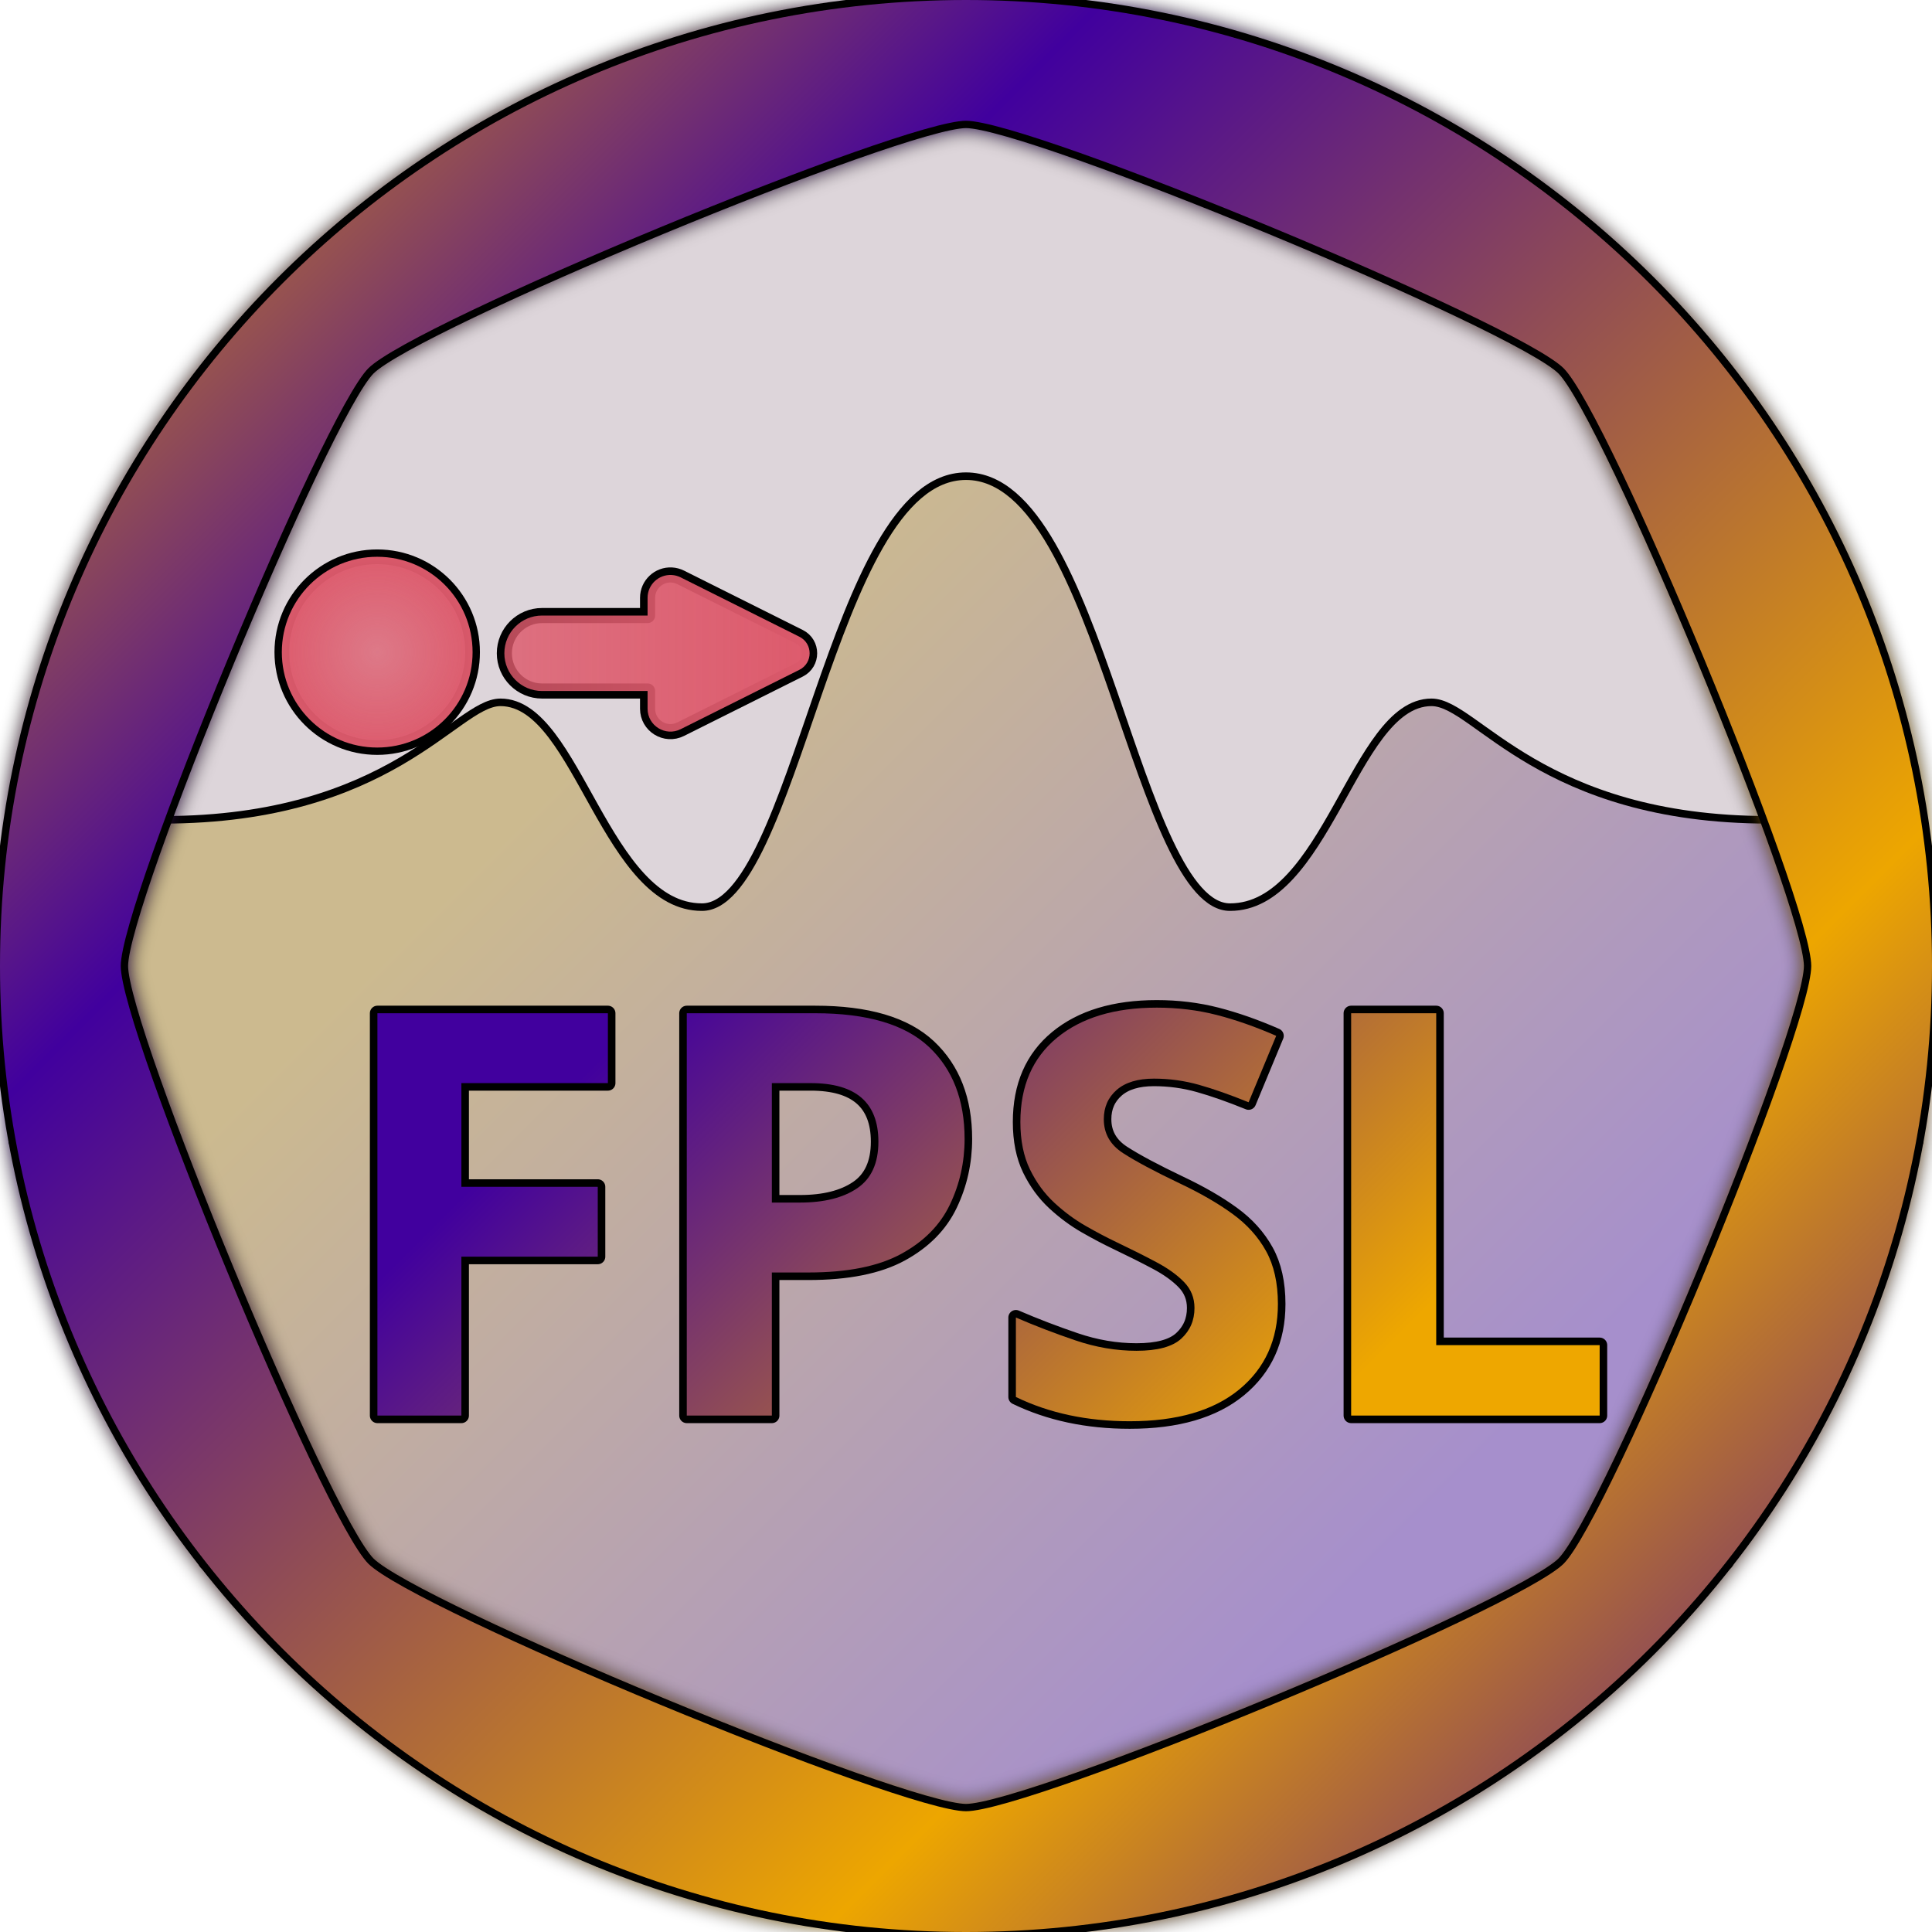
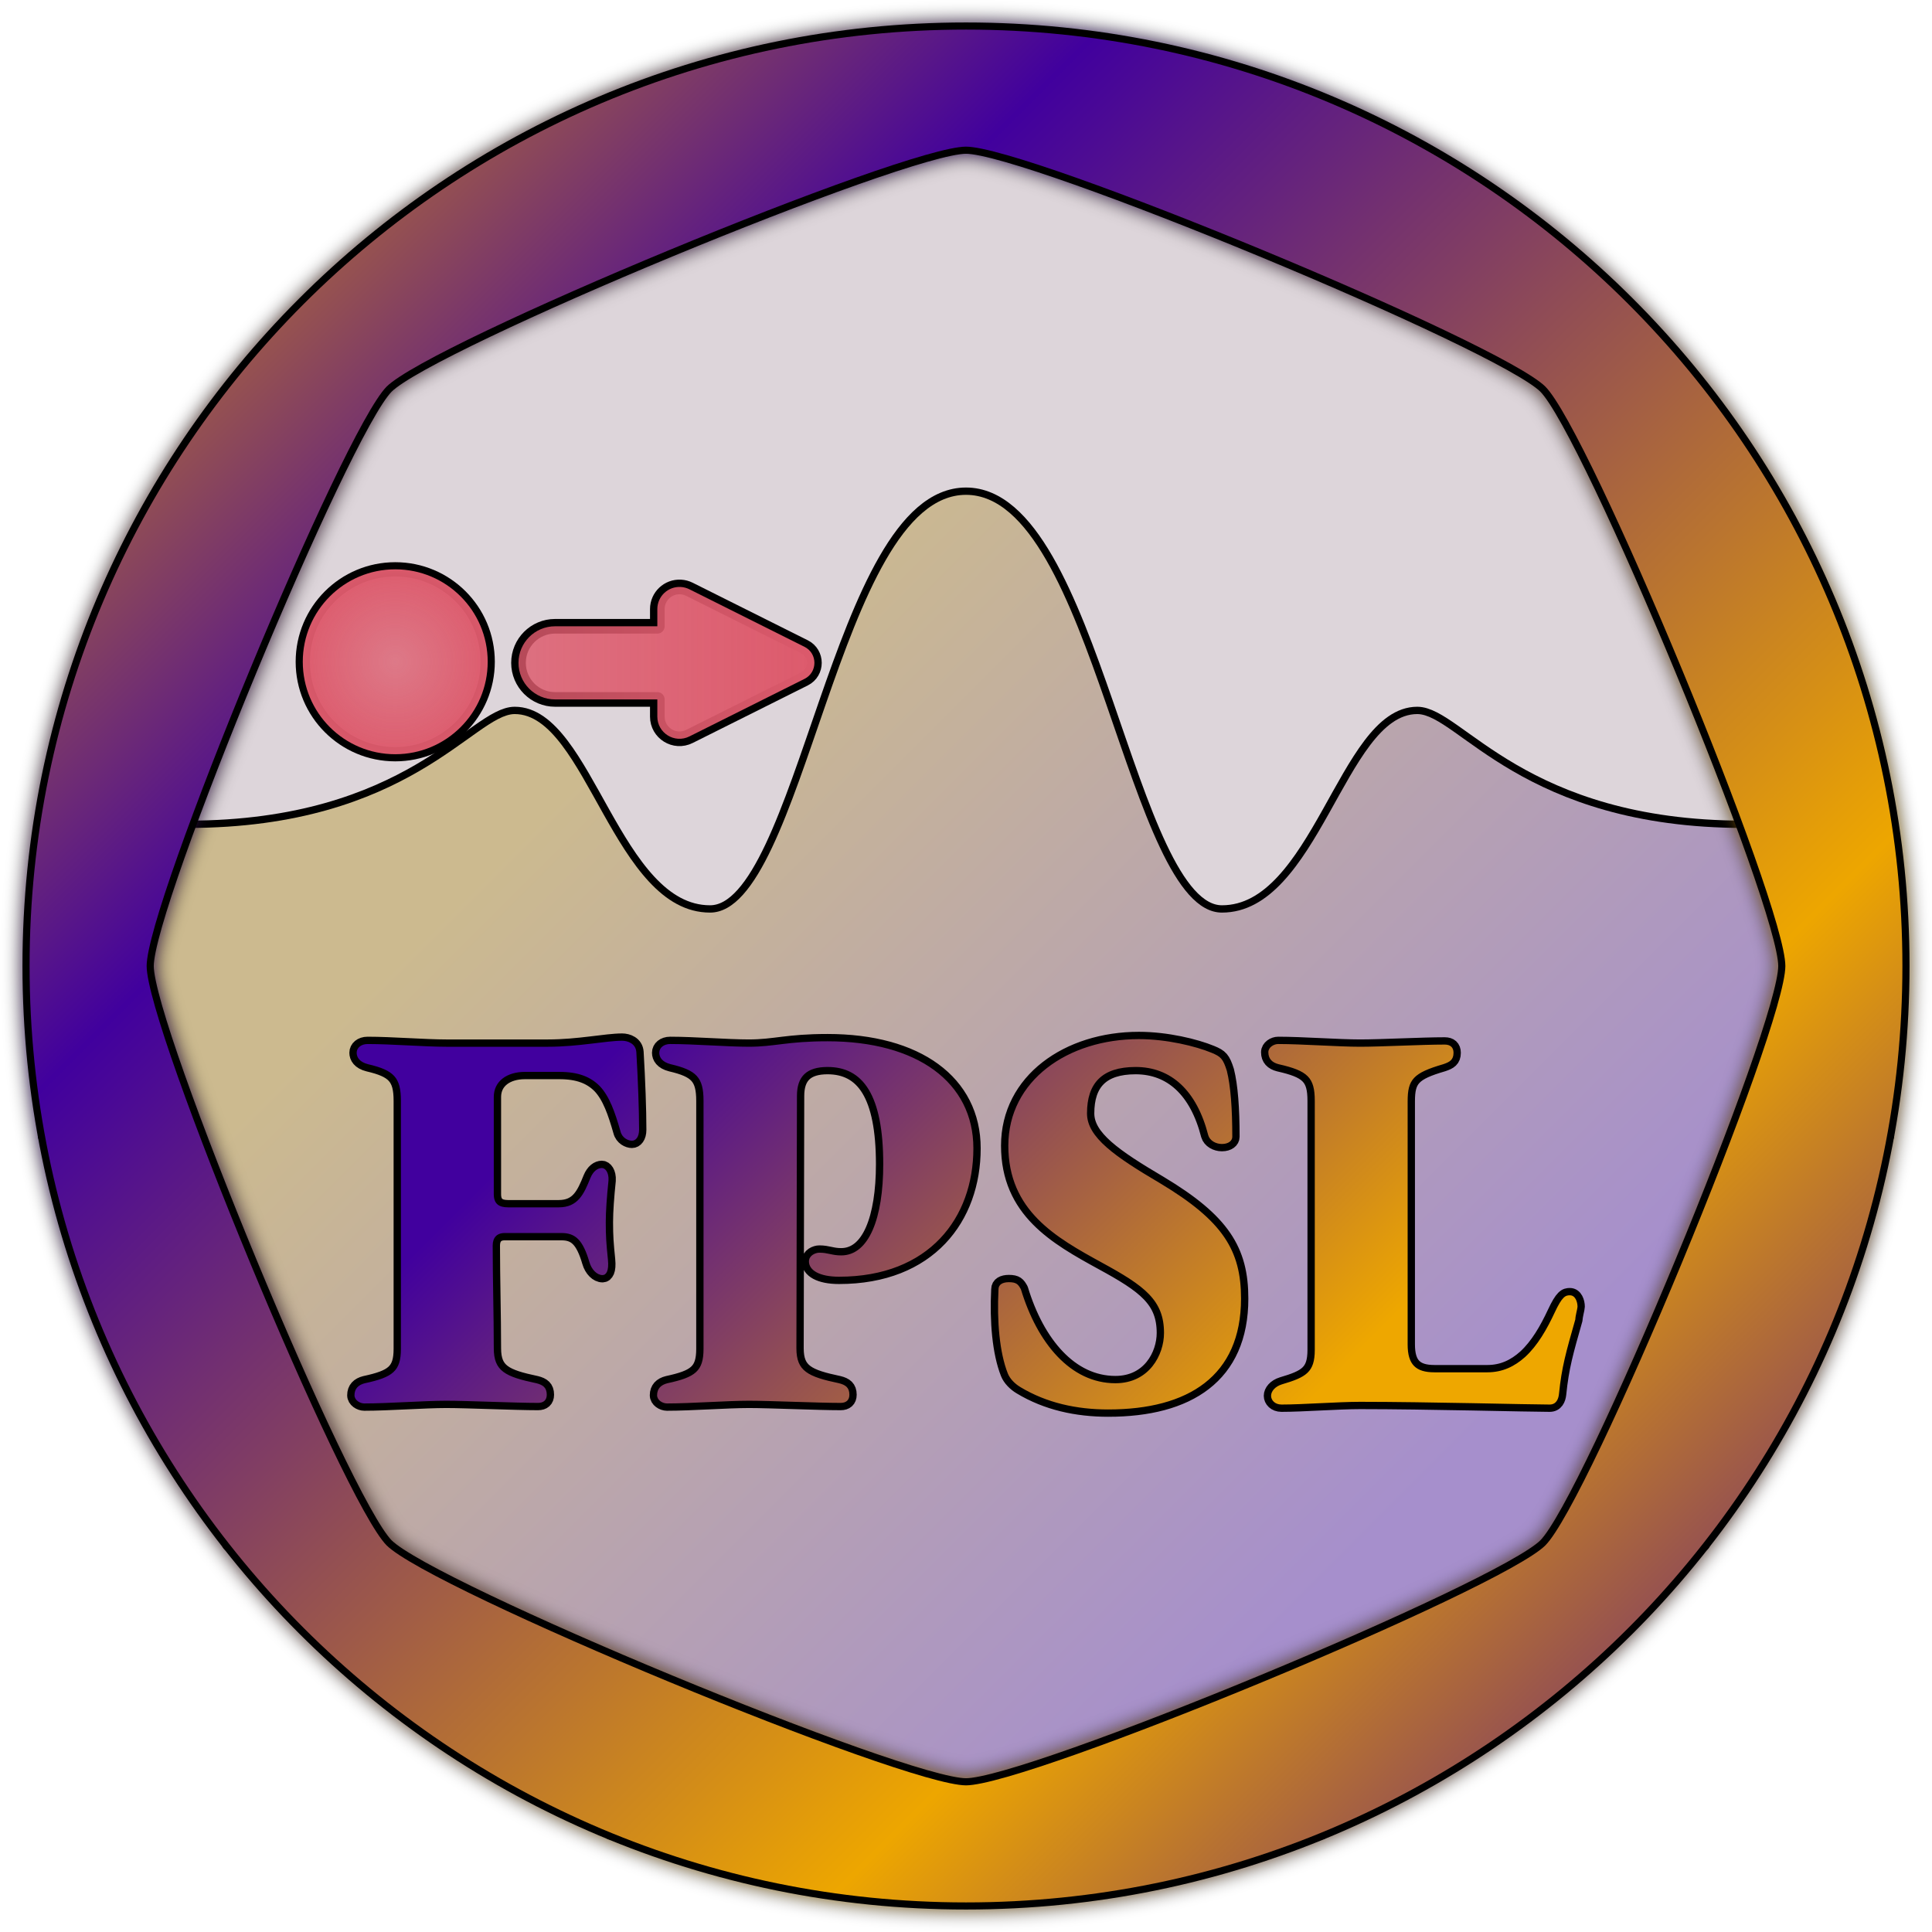
- <svg xmlns="http://www.w3.org/2000/svg" xmlns:xlink="http://www.w3.org/1999/xlink" width="512" height="512" viewBox="0 0 512 512" version="1.1" id="svg1">
+ <svg xmlns="http://www.w3.org/2000/svg" xmlns:xlink="http://www.w3.org/1999/xlink" width="528.18" height="528.18" viewBox="0 0 528.18 528.18" version="1.1" id="svg1">
  <defs id="defs1">
    <linearGradient id="linearGradient41">
      <stop style="stop-color:#dd5a6c;stop-opacity:0.746;" offset="0" id="stop42" />
      <stop style="stop-color:#dd5a6c;stop-opacity:1;" offset="1" id="stop41" />
    </linearGradient>
    <linearGradient id="linearGradient38">
      <stop style="stop-color:#41009e;stop-opacity:1;" offset="0.197" id="stop37" />
      <stop style="stop-color:#eda600;stop-opacity:1;" offset="0.801" id="stop38" />
    </linearGradient>
    <linearGradient id="linearGradient35">
      <stop style="stop-color:#ffffff;stop-opacity:1;" offset="0.474" id="stop35" />
      <stop style="stop-color:#000000;stop-opacity:1;" offset="0.512" id="stop36" />
    </linearGradient>
    <linearGradient id="linearGradient16">
      <stop style="stop-color:#370085;stop-opacity:1;" offset="0.197" id="stop15" />
      <stop style="stop-color:#eda600;stop-opacity:1;" offset="0.801" id="stop16" />
    </linearGradient>
    <linearGradient id="linearGradient12">
      <stop style="stop-color:#ccba8f;stop-opacity:1;" offset="0.202" id="stop12" />
      <stop style="stop-color:#a68fcc;stop-opacity:1;" offset="0.801" id="stop13" />
    </linearGradient>
    <linearGradient id="linearGradient3">
      <stop style="stop-color:#41009e;stop-opacity:1;" offset="0.197" id="stop3" />
      <stop style="stop-color:#eea700;stop-opacity:1;" offset="0.801" id="stop4" />
    </linearGradient>
    <linearGradient xlink:href="#linearGradient16" id="linearGradient4" x1="74.981" y1="74.981" x2="437.019" y2="437.019" gradientUnits="userSpaceOnUse" spreadMethod="repeat" />
    <linearGradient xlink:href="#linearGradient12" id="linearGradient13" x1="77.982" y1="131.997" x2="434.018" y2="488.034" gradientUnits="userSpaceOnUse" />
    <filter style="color-interpolation-filters:sRGB" id="filter15" x="-0.016" y="-0.016" width="1.032" height="1.032">
      <feGaussianBlur stdDeviation="2.56" id="feGaussianBlur15" />
    </filter>
    <linearGradient xlink:href="#linearGradient38" id="linearGradient17" gradientUnits="userSpaceOnUse" x1="74.981" y1="74.981" x2="437.019" y2="437.019" spreadMethod="repeat" />
    <linearGradient xlink:href="#linearGradient3" id="linearGradient18" gradientUnits="userSpaceOnUse" gradientTransform="translate(-13.30108,1.652508)" x1="151.088" y1="206.746" x2="387.514" y2="443.171" />
    <linearGradient xlink:href="#linearGradient35" id="linearGradient36" x1="136.373" y1="206.984" x2="375.627" y2="446.238" gradientUnits="userSpaceOnUse" />
    <radialGradient xlink:href="#linearGradient41" id="radialGradient42" cx="99.963" cy="172.829" fx="99.963" fy="172.829" r="27.223" gradientUnits="userSpaceOnUse" />
    <linearGradient xlink:href="#linearGradient41" id="linearGradient44" x1="96.848" y1="176.648" x2="215.663" y2="176.648" gradientUnits="userSpaceOnUse" />
+     <linearGradient xlink:href="#linearGradient41" id="linearGradient1" gradientUnits="userSpaceOnUse" x1="96.848" y1="176.648" x2="215.663" y2="176.648" />
+     <linearGradient xlink:href="#linearGradient41" id="linearGradient2" gradientUnits="userSpaceOnUse" x1="96.848" y1="176.648" x2="215.663" y2="176.648" />
+     <linearGradient xlink:href="#linearGradient41" id="linearGradient5" gradientUnits="userSpaceOnUse" x1="96.848" y1="176.648" x2="215.663" y2="176.648" />
  </defs>
-   <g id="layer1">
-     <circle style="fill:#ddd5da;fill-opacity:1;fill-rule:nonzero;stroke:none;stroke-width:10.251;stroke-linecap:round;stroke-linejoin:round;stroke-dasharray:none;stroke-opacity:1;paint-order:stroke markers fill" id="path35" cx="256" cy="256" r="250.874" />
-     <path id="path8" style="fill-opacity:1;fill-rule:nonzero;stroke-width:4;stroke-linecap:round;stroke-linejoin:round;paint-order:stroke markers fill;fill:url(#linearGradient13);stroke:#000000;stroke-opacity:1;stroke-dasharray:none" d="M 256 127.191 C 221.27 127.191 211.929 241.4 186.031 241.4 C 159.668 241.4 152.139 187.125 132.637 187.125 C 121.658 187.125 103.859 218.26 43.238 218.26 L 4.244 302.418 L 54.582 414.01 L 158.822 492.84 L 256 480 L 353.178 492.84 L 457.418 414.01 L 507.756 302.418 L 468.762 218.26 C 408.141 218.26 390.342 187.125 379.363 187.125 C 359.861 187.125 352.332 241.4 325.969 241.4 C 300.07 241.4 290.73 127.191 256 127.191 z " />
-     <path id="path1" style="stroke-width:3.892;stroke-linecap:round;stroke-linejoin:round;paint-order:stroke markers fill;fill:url(#linearGradient4);stroke:#000000;stroke-opacity:1;stroke-dasharray:none;filter:url(#filter15)" d="M 256 0 A 256 256 0 0 0 0 256 A 256 256 0 0 0 256 512 A 256 256 0 0 0 512 256 A 256 256 0 0 0 256 0 z M 256 32 C 273.144 32 402.27 85.485 414.393 97.607 C 426.515 109.73 480 238.856 480 256 C 480 273.144 426.515 402.27 414.393 414.393 C 402.27 426.515 273.144 480 256 480 C 238.856 480 109.73 426.515 97.607 414.393 C 85.485 402.27 32 273.144 32 256 C 32 238.856 85.485 109.73 97.607 97.607 C 109.73 85.485 238.856 32 256 32 z " />
-     <path id="path16" style="fill:url(#linearGradient17);stroke:#000000;stroke-width:3.892;stroke-linecap:round;stroke-linejoin:round;stroke-dasharray:none;stroke-opacity:1;paint-order:stroke markers fill" d="M 256,0 A 256,256 0 0 0 0,256 256,256 0 0 0 256,512 256,256 0 0 0 512,256 256,256 0 0 0 256,0 Z m 0,32 C 273.144,32 402.27,85.485 414.393,97.607 426.515,109.73 480,238.856 480,256 480,273.144 426.515,402.27 414.393,414.393 402.27,426.515 273.144,480 256,480 238.856,480 109.73,426.515 97.607,414.393 85.485,402.27 32,273.144 32,256 32,238.856 85.485,109.73 97.607,97.607 109.73,85.485 238.856,32 256,32 Z" />
+   <g id="layer1" transform="translate(8.09,8.09)">
    <path style="fill:#000000;stroke-width:1.946;stroke-linecap:round;stroke-linejoin:round;paint-order:stroke markers fill" id="path2" d="m -360.792,-121.372 c 0,0 0,0 0,0 0,0 0,0 0,0 0,0 0,0 0,0 0,0 0,0 0,0 0,0 0,0 0,0 0,0 0,0 0,0 0,0 0,0 0,0 z" />
-     <path style="fill-opacity:1;fill-rule:nonzero;stroke-width:1.946;stroke-linecap:round;stroke-linejoin:round;paint-order:stroke markers fill" d="M -369.151,480 V 127.192 c -34.73,0 -44.071,114.209 -69.969,114.209 -26.363,0 -33.891,-54.275 -53.393,-54.275 -10.978,0 -28.779,31.133 -89.399,31.133 l -38.995,84.159 50.339,111.59 104.241,78.83 z" id="path10" />
-     <path style="fill-opacity:1;fill-rule:nonzero;stroke-width:1.946;stroke-linecap:round;stroke-linejoin:round;paint-order:stroke markers fill" d="M -369.151,480 V 127.192 c 34.73,0 44.071,114.209 69.969,114.209 26.363,0 33.891,-54.275 53.393,-54.275 10.978,0 28.779,31.133 89.399,31.133 l 38.995,84.159 -50.339,111.59 -104.241,78.83 z" id="path11" />
-     <text xml:space="preserve" style="font-size:149.333px;line-height:0.8;font-family:'Latin Modern Roman';-inkscape-font-specification:'Latin Modern Roman, ';text-align:start;writing-mode:lr-tb;direction:ltr;text-anchor:start;mix-blend-mode:normal;fill:url(#linearGradient18);fill-rule:nonzero;stroke:#000000;stroke-width:4;stroke-linecap:round;stroke-linejoin:round;stroke-dasharray:none;stroke-opacity:1;paint-order:stroke markers fill" x="86.582" y="375.144" id="text16">
-       <tspan id="tspan16" x="86.582" y="375.144" style="font-style:normal;font-variant:normal;font-weight:800;font-stretch:normal;font-size:149.333px;font-family:'EB Garamond';-inkscape-font-specification:'EB Garamond Ultra-Bold';fill:url(#linearGradient18);fill-rule:nonzero;stroke:#000000;stroke-width:4;stroke-dasharray:none;stroke-opacity:1">FPSL</tspan>
-     </text>
-     <g id="path30" style="opacity:1;fill:url(#linearGradient44)" transform="translate(0.811527,-3.5293)">
-       <path id="path33" style="baseline-shift:baseline;display:inline;overflow:visible;fill:url(#linearGradient44);fill-opacity:1;stroke:#000000;stroke-width:4;stroke-linecap:round;stroke-linejoin:round;stroke-dasharray:none;stroke-opacity:1;paint-order:stroke markers fill;enable-background:accumulate;stop-color:#000000;stop-opacity:1" d="m 177.203,155.908 c -3.474,-0.197 -6.4,2.567 -6.4,6.047 v 4.699 h -27.955 c -5.523,0 -10,4.477 -10,10 0,5.523 4.477,10 10,10 h 27.955 v 4.701 c 8.7e-4,4.502 4.739,7.43 8.766,5.416 l 31.471,-15.734 c 3.612,-1.806 3.612,-6.96 0,-8.766 l -31.471,-15.734 c -0.737,-0.368 -1.542,-0.582 -2.365,-0.629 z" />
-       <g id="g32" style="fill:url(#linearGradient44)" />
-       <path style="baseline-shift:baseline;display:inline;overflow:visible;vector-effect:none;fill:url(#linearGradient44);stroke-linecap:round;stroke-linejoin:round;paint-order:stroke markers fill;enable-background:accumulate;stop-color:#000000;stop-opacity:1" d="M 96.848,176.655 H 180.604" id="path34" />
+     <g id="g1">
+       <circle style="fill:#ddd5da;fill-opacity:1;fill-rule:nonzero;stroke:none;stroke-width:10.251;stroke-linecap:round;stroke-linejoin:round;stroke-dasharray:none;stroke-opacity:1;paint-order:stroke markers fill" id="path35" cx="256" cy="256" r="250.874" />
+       <path id="path8" style="fill:url(#linearGradient13);fill-opacity:1;fill-rule:nonzero;stroke:#000000;stroke-width:4;stroke-linecap:round;stroke-linejoin:round;stroke-dasharray:none;stroke-opacity:1;paint-order:stroke markers fill" d="m 256,127.191 c -34.73,0 -44.071,114.209 -69.969,114.209 -26.363,0 -33.893,-54.275 -53.395,-54.275 -10.978,0 -28.778,31.135 -89.398,31.135 L 4.244,302.418 54.582,414.01 158.822,492.84 256,480 l 97.178,12.84 104.24,-78.83 50.338,-111.592 -38.994,-84.158 c -60.62,0 -78.42,-31.135 -89.398,-31.135 -19.502,0 -27.032,54.275 -53.395,54.275 -25.898,0 -35.239,-114.209 -69.969,-114.209 z" />
+       <path id="path1" style="fill:url(#linearGradient4);stroke:#000000;stroke-width:3.892;stroke-linecap:round;stroke-linejoin:round;stroke-dasharray:none;stroke-opacity:1;paint-order:stroke markers fill;filter:url(#filter15)" d="M 256,0 A 256,256 0 0 0 0,256 256,256 0 0 0 256,512 256,256 0 0 0 512,256 256,256 0 0 0 256,0 Z m 0,32 C 273.144,32 402.27,85.485 414.393,97.607 426.515,109.73 480,238.856 480,256 480,273.144 426.515,402.27 414.393,414.393 402.27,426.515 273.144,480 256,480 238.856,480 109.73,426.515 97.607,414.393 85.485,402.27 32,273.144 32,256 32,238.856 85.485,109.73 97.607,97.607 109.73,85.485 238.856,32 256,32 Z" />
+       <path id="path16" style="fill:url(#linearGradient17);stroke:#000000;stroke-width:3.892;stroke-linecap:round;stroke-linejoin:round;stroke-dasharray:none;stroke-opacity:1;paint-order:stroke markers fill" d="M 256,0 A 256,256 0 0 0 0,256 256,256 0 0 0 256,512 256,256 0 0 0 512,256 256,256 0 0 0 256,0 Z m 0,32 C 273.144,32 402.27,85.485 414.393,97.607 426.515,109.73 480,238.856 480,256 480,273.144 426.515,402.27 414.393,414.393 402.27,426.515 273.144,480 256,480 238.856,480 109.73,426.515 97.607,414.393 85.485,402.27 32,273.144 32,256 32,238.856 85.485,109.73 97.607,97.607 109.73,85.485 238.856,32 256,32 Z" />
+       <path style="font-weight:800;font-size:149.333px;line-height:0.8;font-family:'EB Garamond';-inkscape-font-specification:'EB Garamond Ultra-Bold';fill:url(#linearGradient18);stroke:#000000;stroke-width:4;stroke-linecap:round;stroke-linejoin:round;paint-order:stroke markers fill" d="m 91.51,375.592 c 6.571,0 16.427,-0.747 22.4,-0.747 5.824,0 18.816,0.597 25.088,0.597 1.493,0 2.389,-0.747 2.389,-2.24 0,-1.941 -1.045,-2.688 -2.837,-3.136 -8.512,-1.792 -11.648,-3.285 -11.648,-9.557 0,-8.96 -0.299,-19.115 -0.299,-28.075 0,-2.091 1.045,-3.435 3.285,-3.435 h 15.531 c 3.733,0 5.824,1.792 7.616,7.915 0.597,2.091 2.091,3.584 3.584,3.584 1.045,0 1.792,-1.195 1.493,-4.181 -0.448,-4.48 -0.597,-6.272 -0.597,-10.304 0,-2.987 0.299,-7.019 0.747,-11.349 0.149,-2.24 -0.896,-3.435 -1.792,-3.435 -1.195,0 -2.389,0.896 -3.136,2.688 -1.792,4.48 -3.435,8.064 -8.661,8.064 h -13.888 c -2.389,0 -3.883,-0.896 -3.883,-3.584 v -26.581 c 0,-4.331 3.584,-6.869 8.512,-6.869 h 9.408 c 5.227,0 8.512,1.344 11.051,3.883 2.688,2.837 4.181,7.168 5.675,12.395 0.448,1.792 2.091,2.539 3.136,2.539 1.045,0 1.941,-1.045 1.941,-2.987 0,-5.376 -0.299,-13.589 -0.747,-21.205 -0.149,-2.389 -2.389,-3.136 -3.883,-3.136 -4.48,0 -11.797,1.643 -20.309,1.643 h -27.776 c -5.973,0 -14.933,-0.747 -21.504,-0.747 -1.792,0 -2.987,1.045 -2.987,2.389 0,1.195 0.747,2.539 3.136,3.136 7.019,1.643 8.96,3.584 8.96,10.005 v 67.797 c 0,6.123 -2.24,7.765 -9.856,9.408 -1.792,0.448 -2.837,1.493 -2.837,3.285 0,1.344 1.493,2.24 2.688,2.24 z m 82.731,0 c 6.571,0 16.427,-0.747 22.4,-0.747 5.824,0 18.816,0.597 25.088,0.597 1.493,0 2.389,-0.747 2.389,-2.24 0,-1.941 -1.045,-2.688 -2.837,-3.136 -8.512,-1.792 -11.648,-3.285 -11.648,-9.557 l 0.149,-68.992 c 0,-5.376 2.688,-7.915 8.363,-7.915 9.707,0 15.232,7.616 15.232,26.581 0,14.784 -3.883,24.939 -11.499,24.939 -2.539,0 -3.584,-0.747 -5.973,-0.747 -1.045,0 -2.837,0.747 -2.837,2.389 0,2.389 2.837,4.181 8.213,4.181 24.64,0 36.736,-16.128 36.736,-35.093 0,-18.069 -15.381,-29.269 -39.872,-29.269 -11.2,0 -14.336,1.493 -21.504,1.493 -5.973,0 -14.933,-0.747 -21.504,-0.747 -1.792,0 -2.987,1.045 -2.987,2.389 0,1.195 0.747,2.539 3.136,3.136 7.019,1.643 8.96,3.584 8.96,10.005 v 67.797 c 0,6.123 -2.24,7.765 -9.856,9.408 -1.792,0.448 -2.837,1.493 -2.837,3.285 0,1.344 1.493,2.24 2.688,2.24 z m 120.661,1.643 c 21.803,0 36.288,-9.109 36.288,-30.315 0,-13.141 -4.928,-21.205 -22.101,-31.509 -12.395,-7.317 -20.011,-12.544 -20.011,-19.115 0,-8.213 4.032,-12.693 13.291,-12.693 9.707,0 16.725,6.421 19.861,18.667 0.448,1.493 2.091,2.389 3.733,2.389 1.792,0 2.837,-0.896 2.837,-1.941 0,-7.765 -0.448,-13.888 -1.493,-18.069 -1.045,-3.285 -1.643,-3.883 -4.181,-4.928 -4.331,-1.792 -12.245,-3.733 -19.861,-3.733 -19.413,0 -35.691,11.349 -35.691,29.12 0,17.771 12.992,25.088 25.536,31.957 11.797,6.421 17.024,10.304 17.024,19.264 0,5.973 -4.032,13.739 -13.291,13.739 -12.245,0 -21.355,-10.901 -25.835,-25.685 -0.747,-1.344 -1.195,-1.941 -3.285,-1.941 -1.643,0 -2.837,0.597 -2.837,1.941 -0.448,8.811 0.299,17.323 2.539,22.997 0.597,1.493 1.941,2.837 3.435,3.733 7.168,4.331 15.381,6.123 24.043,6.123 z m 47.339,-1.344 c 5.824,0 15.531,-0.747 21.504,-0.747 18.069,0 46.293,0.747 51.819,0.747 1.792,0 2.389,-1.493 2.539,-2.837 0.747,-7.467 1.941,-11.499 4.48,-20.459 0,-0.896 0.597,-2.987 0.597,-3.435 0,-1.344 -0.597,-3.136 -2.091,-3.136 -1.195,0 -2.091,0.299 -4.181,4.779 -2.091,4.48 -4.629,8.96 -8.064,12.096 -2.837,2.539 -6.123,4.181 -10.304,4.181 h -14.485 c -5.077,0 -7.317,-2.091 -7.317,-7.616 v -66.453 c 0,-5.973 1.493,-7.765 9.707,-10.155 1.792,-0.597 2.837,-1.195 2.837,-3.136 0,-1.493 -0.896,-2.24 -2.389,-2.24 -6.272,0 -17.323,0.597 -23.147,0.597 -5.973,0 -15.829,-0.747 -22.4,-0.747 -1.195,0 -2.688,0.896 -2.688,2.24 0,1.792 1.045,2.837 2.837,3.285 7.915,1.792 9.856,3.584 9.856,10.005 v 68.096 c 0,6.123 -2.389,7.467 -8.96,9.408 -1.941,0.597 -2.987,1.941 -2.987,3.136 0,1.195 1.045,2.389 2.837,2.389 z" id="text16" aria-label="FPSL" />
+       <g id="path30" style="opacity:1;fill:url(#linearGradient44)" transform="translate(0.811527,-3.5293)">
+         <path id="path33" style="baseline-shift:baseline;display:inline;overflow:visible;fill:url(#linearGradient1);fill-opacity:1;stroke:#000000;stroke-width:4;stroke-linecap:round;stroke-linejoin:round;stroke-dasharray:none;stroke-opacity:1;paint-order:stroke markers fill;enable-background:accumulate;stop-color:#000000;stop-opacity:1" d="m 177.203,155.908 c -3.474,-0.197 -6.4,2.567 -6.4,6.047 v 4.699 h -27.955 c -5.523,0 -10,4.477 -10,10 0,5.523 4.477,10 10,10 h 27.955 v 4.701 c 8.7e-4,4.502 4.739,7.43 8.766,5.416 l 31.471,-15.734 c 3.612,-1.806 3.612,-6.96 0,-8.766 l -31.471,-15.734 c -0.737,-0.368 -1.542,-0.582 -2.365,-0.629 z" />
+         <g id="g32" style="fill:url(#linearGradient2)" />
+         <path style="baseline-shift:baseline;display:inline;overflow:visible;vector-effect:none;fill:url(#linearGradient5);stroke-linecap:round;stroke-linejoin:round;paint-order:stroke markers fill;enable-background:accumulate;stop-color:#000000;stop-opacity:1" d="M 96.848,176.655 H 180.604" id="path34" />
+       </g>
+       <circle style="fill:url(#radialGradient42);fill-opacity:1;fill-rule:nonzero;stroke:#000000;stroke-width:3.892;stroke-linecap:round;stroke-linejoin:round;stroke-dasharray:none;stroke-opacity:1;paint-order:stroke markers fill" id="path29" cx="99.963" cy="172.829" r="25.277" />
    </g>
-     <circle style="fill:url(#radialGradient42);fill-opacity:1;fill-rule:nonzero;stroke:#000000;stroke-width:3.892;stroke-linecap:round;stroke-linejoin:round;stroke-dasharray:none;stroke-opacity:1;paint-order:stroke markers fill" id="path29" cx="99.963" cy="172.829" r="25.277" />
  </g>
</svg>
